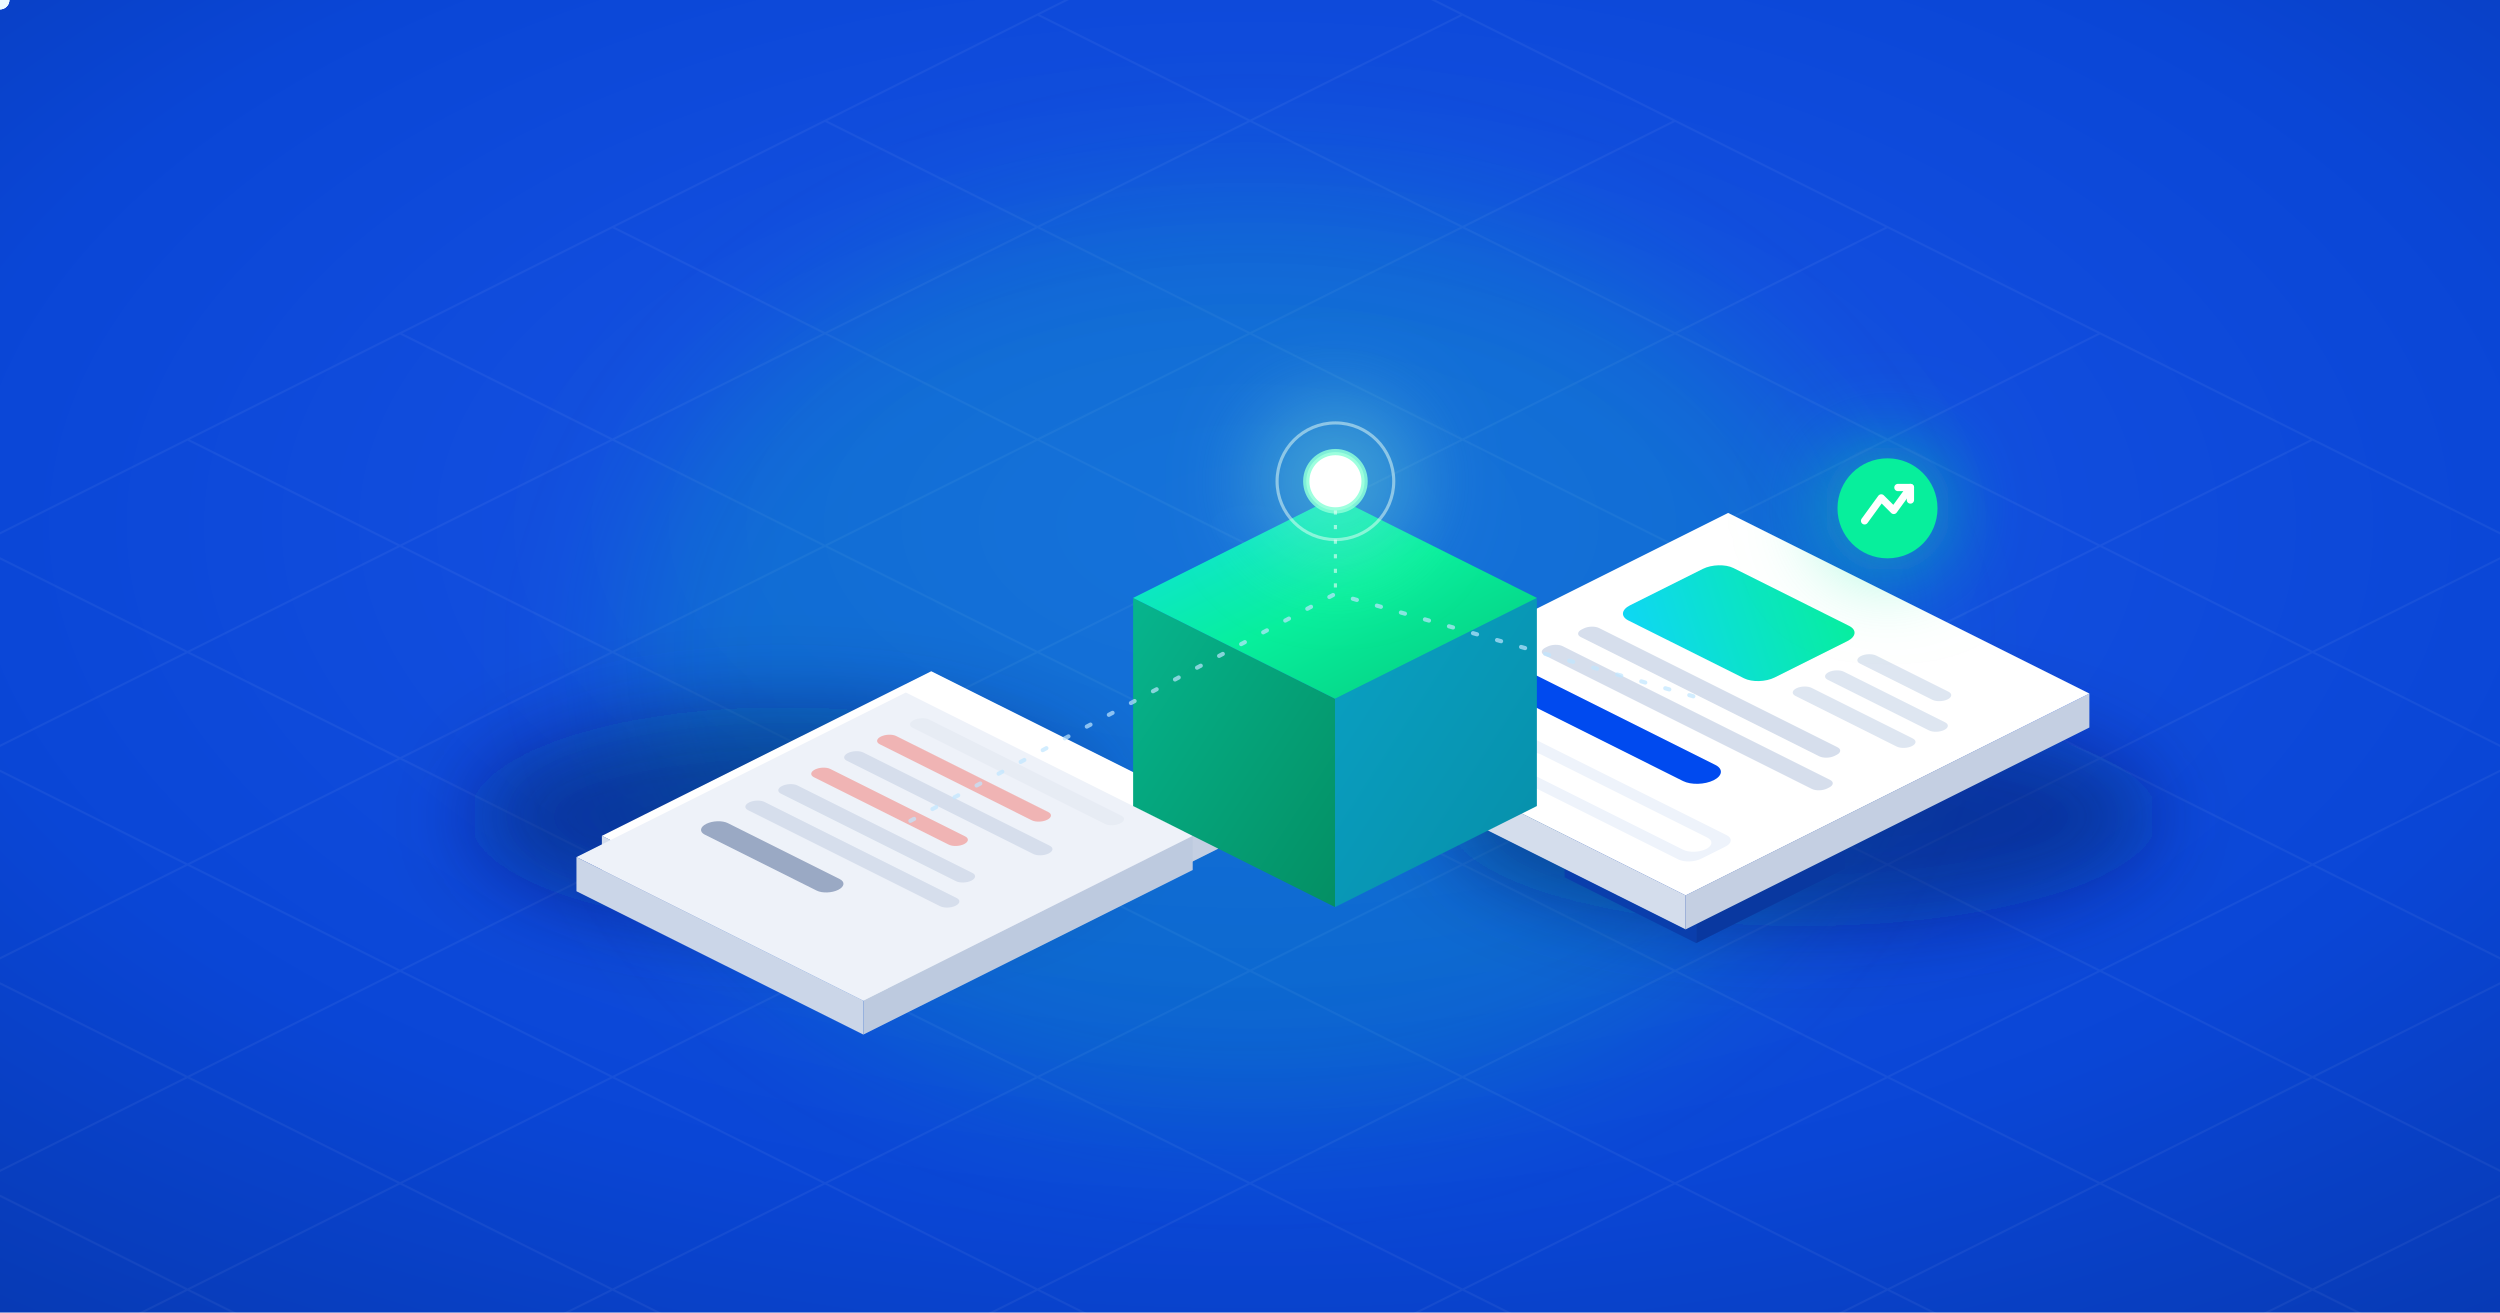
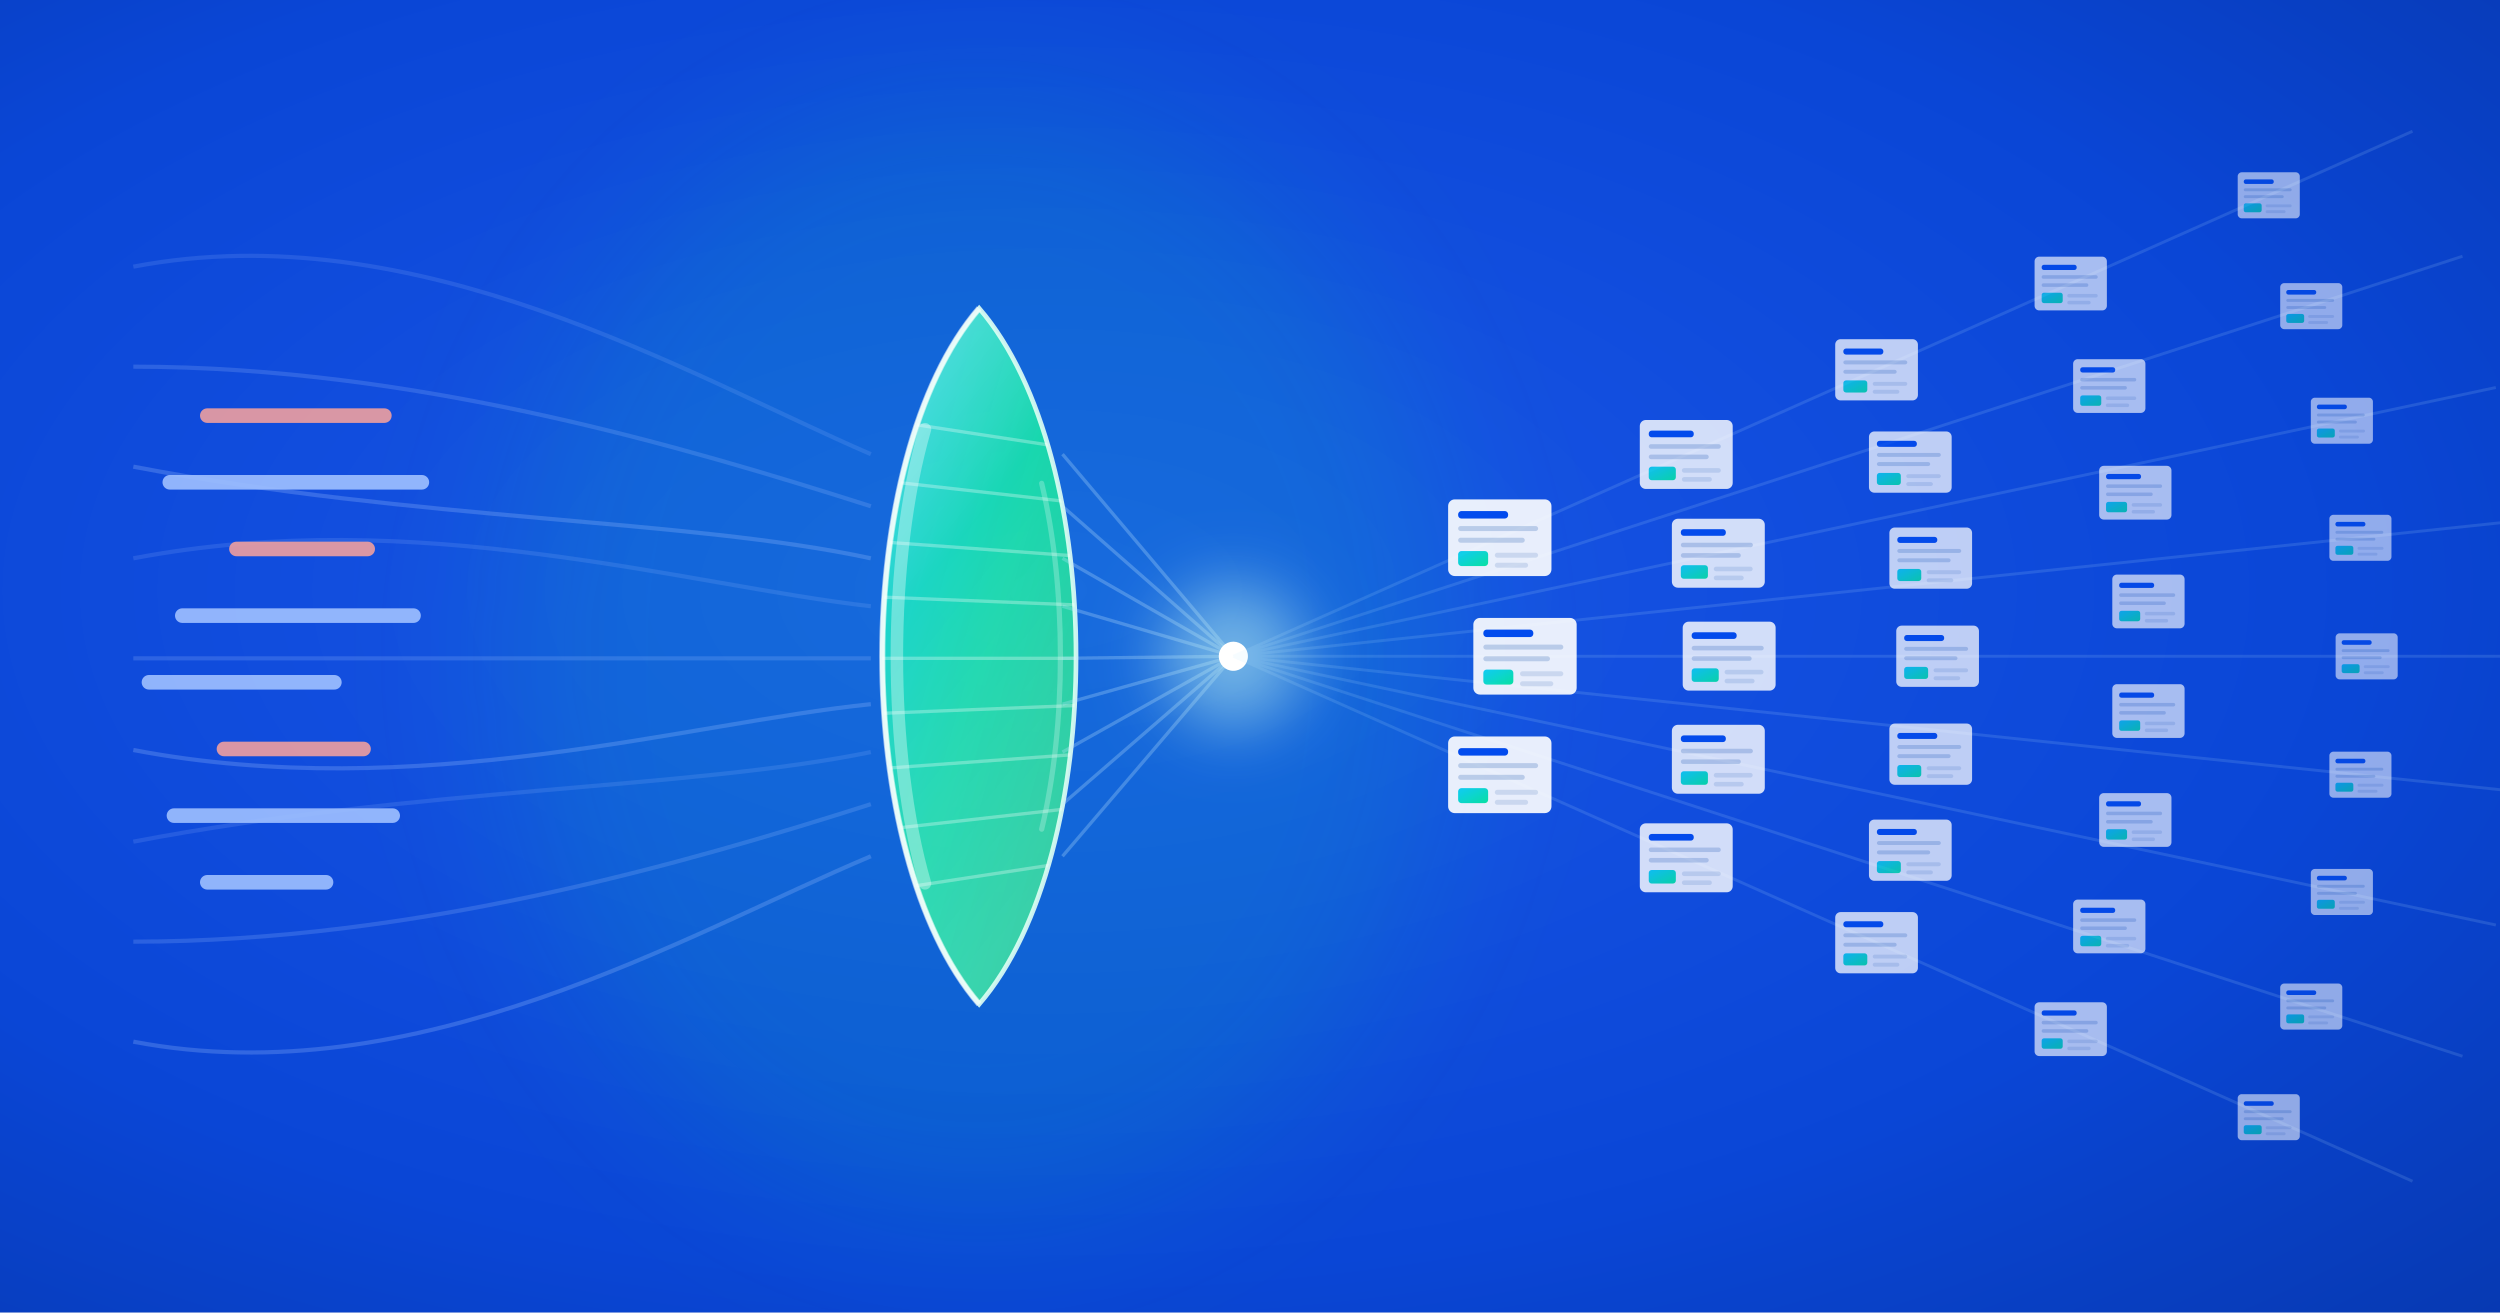
<svg xmlns="http://www.w3.org/2000/svg" viewBox="0 0 1200 630" font-family="Helvetica Neue, Arial, sans-serif">
  <defs>
-     <radialGradient id="bg" cx="0.5" cy="0.4" r="0.95">
+     <radialGradient id="bg" cx="0.42" cy="0.45" r="0.95">
      <stop offset="0" stop-color="#1B57E8" />
      <stop offset="0.55" stop-color="#0A46D6" />
      <stop offset="1" stop-color="#05329E" />
    </radialGradient>
-     <linearGradient id="agent" x1="0" y1="0" x2="1" y2="1">
-       <stop offset="0" stop-color="#12E0E8" />
-       <stop offset="0.5" stop-color="#07EF9C" />
-       <stop offset="1" stop-color="#05C77C" />
+     <linearGradient id="lens" x1="0" y1="0" x2="1" y2="1">
+       <stop offset="0" stop-color="#12E0E8" stop-opacity="0.86" />
+       <stop offset="0.5" stop-color="#07EF9C" stop-opacity="0.80" />
+       <stop offset="1" stop-color="#05C77C" stop-opacity="0.88" />
    </linearGradient>
-     <linearGradient id="agentL" x1="0" y1="0" x2="1" y2="1">
-       <stop offset="0" stop-color="#06B58E" />
-       <stop offset="1" stop-color="#048F63" />
+     <linearGradient id="lensSheen" x1="0" y1="0" x2="0.35" y2="1">
+       <stop offset="0" stop-color="#FFFFFF" stop-opacity="0.34" />
+       <stop offset="0.42" stop-color="#FFFFFF" stop-opacity="0.06" />
+       <stop offset="1" stop-color="#FFFFFF" stop-opacity="0.20" />
    </linearGradient>
-     <linearGradient id="agentR" x1="0" y1="0" x2="1" y2="1">
-       <stop offset="0" stop-color="#0AA0C4" />
-       <stop offset="1" stop-color="#068FA8" />
-     </linearGradient>
-     <linearGradient id="imgg" x1="0" y1="0" x2="1" y2="1">
+     <linearGradient id="thumb" x1="0" y1="0" x2="1" y2="1">
      <stop offset="0" stop-color="#0FD6F7" />
      <stop offset="1" stop-color="#07EF9C" />
    </linearGradient>
-     <filter id="soft" x="-120%" y="-120%" width="340%" height="340%">
-       <feGaussianBlur stdDeviation="34" />
+     <clipPath id="lensclip">
+       <path d="M470 148 C 532 220, 532 410, 470 482 C 408 410, 408 220, 470 148 Z" />
+     </clipPath>
+     <filter id="soft" x="-140%" y="-140%" width="380%" height="380%">
+       <feGaussianBlur stdDeviation="36" />
    </filter>
-     <filter id="drop" x="-60%" y="-60%" width="220%" height="220%">
-       <feDropShadow dx="0" dy="20" stdDeviation="22" flood-color="#031F66" flood-opacity="0.55" />
+     <filter id="glow" x="-200%" y="-200%" width="500%" height="500%">
+       <feGaussianBlur stdDeviation="16" />
    </filter>
-     <filter id="glow" x="-140%" y="-140%" width="380%" height="380%">
-       <feGaussianBlur stdDeviation="20" />
-     </filter>
-     <style>.belt{animation:flow 1.2s linear infinite}@keyframes flow{to{stroke-dashoffset:-24}} .rank{animation:bob 3s ease-in-out infinite;transform-box:fill-box;transform-origin:center}@keyframes bob{0%,100%{transform:translateY(0)}50%{transform:translateY(-6px)}} .core{animation:pulse 2.6s ease-in-out infinite;transform-box:fill-box;transform-origin:center}@keyframes pulse{0%,100%{opacity:.9;transform:translateY(0) scale(1)}50%{opacity:1;transform:translateY(-5px) scale(1.05)}} @media (prefers-reduced-motion:reduce){.belt,.rank,.core{animation:none}.particles{display:none}}</style>
+     <style>
+       .focus { animation: breathe 3.2s ease-in-out infinite; transform-box: fill-box; transform-origin: center; }
+       @keyframes breathe { 0%,100% { opacity: .85; transform: scale(1) } 50% { opacity: 1; transform: scale(1.12) } }
+       @media (prefers-reduced-motion: reduce) { .focus { animation: none } }
+     </style>
  </defs>
  <rect width="1200" height="630" fill="url(#bg)" />
-   <path d="M600 -44 L-420 466 M600 -44 L1620 466 M702 7 L-318 517 M498 7 L1518 517 M804 58 L-216 568 M396 58 L1416 568 M906 109 L-114 619 M294 109 L1314 619 M1008 160 L-12 670 M192 160 L1212 670 M1110 211 L90 721 M90 211 L1110 721 M1212 262 L192 772 M-12 262 L1008 772 M1314 313 L294 823 M-114 313 L906 823 M1416 364 L396 874 M-216 364 L804 874 M1518 415 L498 925 M-318 415 L702 925" stroke="#FFFFFF" stroke-opacity="0.05" stroke-width="1" fill="none" />
-   <ellipse cx="600" cy="313" rx="300" ry="220" fill="#07EF9C" fill-opacity="0.18" filter="url(#soft)" />
-   <ellipse cx="376" cy="392" rx="150" ry="52" fill="#021A55" fill-opacity="0.45" filter="url(#glow)" />
-   <ellipse cx="865" cy="392" rx="170" ry="52" fill="#021A55" fill-opacity="0.45" filter="url(#glow)" />
-   <g>
-     <polygon points="288.9,401.2 426.6,470.1 426.6,486.4 288.9,417.5" fill="#D4DDEC" />
-     <polygon points="426.6,470.1 584.7,391.0 584.7,407.4 426.6,486.4" fill="#C4CFE2" />
-     <polygon points="447.0,322.2 584.7,391.0 426.6,470.1 288.9,401.2" fill="#FFFFFF" stroke="none" />
-   </g>
-   <g>
-     <polygon points="276.7,411.4 414.4,480.3 414.4,496.6 276.7,427.8" fill="#CBD6E8" />
-     <polygon points="414.4,480.3 572.5,401.2 572.5,417.6 414.4,496.6" fill="#BDCADF" />
-     <polygon points="434.8,332.4 572.5,401.2 414.4,480.3 276.7,411.4" fill="#EEF2F9" stroke="none" />
-   </g>
-   <g transform="matrix(1.377,0.6885,1.581,-0.7905,288.90,401.23)">
-     <rect x="14" y="16" width="46" height="7" rx="3.5" fill="#9AA9C4" />
-     <rect x="14" y="30" width="72" height="5" rx="2.5" fill="#D6DEEC" />
-     <rect x="14" y="40" width="66" height="5" rx="2.5" fill="#D6DEEC" />
-     <rect x="14" y="50" width="52" height="5" rx="2.5" fill="#F0B4B4" />
-     <rect x="14" y="60" width="70" height="5" rx="2.5" fill="#D6DEEC" />
-     <rect x="14" y="70" width="58" height="5" rx="2.5" fill="#F0B4B4" />
-     <rect x="14" y="80" width="72" height="5" rx="2.5" fill="#E7ECF4" />
-   </g>
-   <g>
-     <polygon points="751.0,357.9 814.2,389.5 814.2,452.7 751.0,421.1" fill="#0A3EAC" />
-     <polygon points="814.2,389.5 885.6,353.8 885.6,417.0 814.2,452.7" fill="#0938A0" />
-     <polygon points="822.4,322.2 885.6,353.8 814.2,389.5 751.0,357.9" fill="#0C49C8" stroke="none" />
-   </g>
-   <g>
-     <polygon points="635.7,343.1 809.1,429.8 809.1,446.1 635.7,359.4" fill="#D4DDEC" />
-     <polygon points="809.1,429.8 1002.9,332.9 1002.9,349.2 809.1,446.1" fill="#C4CFE2" />
-     <polygon points="829.5,246.2 1002.9,332.9 809.1,429.8 635.7,343.1" fill="#FFFFFF" stroke="none" />
-   </g>
-   <g transform="matrix(1.734,0.867,1.938,-0.969,635.70,343.09)">
-     <rect x="8" y="8" width="84" height="12" rx="3" fill="#EEF3FB" />
-     <circle cx="14" cy="14" r="2" fill="#C4D0E4" />
-     <circle cx="21" cy="14" r="2" fill="#C4D0E4" />
-     <circle cx="28" cy="14" r="2" fill="#C4D0E4" />
-     <rect x="38" y="11" width="52" height="6" rx="3" fill="#FFFFFF" />
-     <rect x="12" y="28" width="60" height="8" rx="4" fill="#004AEF" />
-     <rect x="12" y="42" width="78" height="4.5" rx="2" fill="#D6DEEC" />
-     <rect x="12" y="51" width="70" height="4.5" rx="2" fill="#D6DEEC" />
-     <rect x="12" y="61" width="40" height="26" rx="4" fill="url(#imgg)" />
-     <rect x="58" y="63" width="32" height="4" rx="2" fill="#DEE6F1" />
-     <rect x="58" y="71" width="32" height="4" rx="2" fill="#DEE6F1" />
-     <rect x="58" y="79" width="24" height="4" rx="2" fill="#DEE6F1" />
-   </g>
-   <g class="rank">
-     <circle cx="906" cy="244" r="30" fill="#07EF9C" filter="url(#glow)" opacity="0.5" />
-     <circle cx="906" cy="244" r="24" fill="#07EF9C" />
-     <path d="M895 250 L903 239 L909 245 L917 234" fill="none" stroke="#fff" stroke-width="3.5" stroke-linecap="round" stroke-linejoin="round" />
-     <path d="M911 234 L917 234 L917 240" fill="none" stroke="#fff" stroke-width="3.5" stroke-linecap="round" stroke-linejoin="round" />
-   </g>
-   <g class="agentbox">
-     <polygon points="543.9,287.0 640.8,335.4 640.8,435.4 543.9,386.9" fill="url(#agentL)" />
-     <polygon points="640.8,335.4 737.7,287.0 737.7,386.9 640.8,435.4" fill="url(#agentR)" />
-     <polygon points="640.8,238.5 737.7,287.0 640.8,335.4 543.9,287.0" fill="url(#agent)" stroke="none" />
-   </g>
-   <g class="core">
-     <circle cx="641" cy="231" r="40" fill="#8CF3D0" opacity="0.35" filter="url(#glow)" />
-     <circle cx="641" cy="231" r="28" fill="none" stroke="#EAFFF7" stroke-width="1.5" opacity="0.5" />
-     <circle cx="641" cy="231" r="14" fill="#FFFFFF" />
-     <circle cx="641" cy="231" r="14" fill="none" stroke="#8CFFD8" stroke-width="3" opacity="0.85" />
-   </g>
-   <line x1="641" y1="245" x2="641" y2="287" stroke="#EAFFF7" stroke-width="1.5" stroke-dasharray="2 5" opacity="0.6" />
-   <path d="M437 394 L641 285 L819 336" fill="none" stroke="#BFE6FF" stroke-width="2" stroke-dasharray="2 10" stroke-linecap="round" opacity="0.7" class="belt" />
-   <g class="particles">
-     <circle r="4.5" fill="#EAFBFF">
-       <animateMotion dur="4.2s" begin="0s" repeatCount="indefinite" path="M437 394 L641 285 L819 336" />
-     </circle>
-     <circle r="4.5" fill="#EAFBFF">
-       <animateMotion dur="4.2s" begin="1.4s" repeatCount="indefinite" path="M437 394 L641 285 L819 336" />
-     </circle>
-     <circle r="4.5" fill="#EAFBFF">
-       <animateMotion dur="4.2s" begin="2.8s" repeatCount="indefinite" path="M437 394 L641 285 L819 336" />
-     </circle>
+   <ellipse cx="470" cy="315" rx="230" ry="270" fill="#07EF9C" fill-opacity="0.13" filter="url(#soft)" />
+   <path d="M64 128 C 200 102, 330 180, 418 218" fill="none" stroke="#9FC0FF" stroke-width="2" opacity="0.16" />
+   <path d="M64 176 C 200 176, 330 215, 418 243" fill="none" stroke="#9FC0FF" stroke-width="2" opacity="0.21" />
+   <path d="M64 224 C 200 250, 330 249, 418 268" fill="none" stroke="#9FC0FF" stroke-width="2" opacity="0.26" />
+   <path d="M64 268 C 200 242, 330 281, 418 291" fill="none" stroke="#9FC0FF" stroke-width="2" opacity="0.16" />
+   <path d="M64 316 C 200 316, 330 316, 418 316" fill="none" stroke="#9FC0FF" stroke-width="2" opacity="0.21" />
+   <path d="M64 360 C 200 386, 330 347, 418 338" fill="none" stroke="#9FC0FF" stroke-width="2" opacity="0.26" />
+   <path d="M64 404 C 200 378, 330 379, 418 361" fill="none" stroke="#9FC0FF" stroke-width="2" opacity="0.16" />
+   <path d="M64 452 C 200 452, 330 414, 418 386" fill="none" stroke="#9FC0FF" stroke-width="2" opacity="0.21" />
+   <path d="M64 500 C 200 526, 330 448, 418 411" fill="none" stroke="#9FC0FF" stroke-width="2" opacity="0.26" />
+   <rect x="96" y="196" width="92" height="7" rx="3.5" fill="#EE9E9E" opacity="0.9" />
+   <rect x="78" y="228" width="128" height="7" rx="3.5" fill="#9FC0FF" opacity="0.9" />
+   <rect x="110" y="260" width="70" height="7" rx="3.5" fill="#EE9E9E" opacity="0.9" />
+   <rect x="84" y="292" width="118" height="7" rx="3.5" fill="#9FC0FF" opacity="0.9" />
+   <rect x="68" y="324" width="96" height="7" rx="3.5" fill="#9FC0FF" opacity="0.9" />
+   <rect x="104" y="356" width="74" height="7" rx="3.5" fill="#EE9E9E" opacity="0.9" />
+   <rect x="80" y="388" width="112" height="7" rx="3.5" fill="#9FC0FF" opacity="0.9" />
+   <rect x="96" y="420" width="64" height="7" rx="3.5" fill="#9FC0FF" opacity="0.9" />
+   <path d="M470 148 C 532 220, 532 410, 470 482 C 408 410, 408 220, 470 148 Z" fill="url(#lens)" />
+   <path d="M470 148 C 532 220, 532 410, 470 482 C 408 410, 408 220, 470 148 Z" fill="url(#lensSheen)" />
+   <path d="M470 148 C 532 220, 532 410, 470 482 C 408 410, 408 220, 470 148 Z" fill="none" stroke="#DFFFF4" stroke-width="2.25" opacity="0.9" />
+   <path d="M470 148 C 408 220, 408 410, 470 482" fill="none" stroke="#FFFFFF" stroke-width="3" opacity="0.55" />
+   <path d="M444 206 C 426 268, 426 362, 444 424" fill="none" stroke="#FFFFFF" stroke-width="6" opacity="0.34" stroke-linecap="round" />
+   <path d="M500 232 C 512 282, 512 348, 500 398" fill="none" stroke="#FFFFFF" stroke-width="2.5" opacity="0.24" stroke-linecap="round" />
+   <g clip-path="url(#lensclip)">
+     <line x1="408" y1="199" x2="532" y2="218" stroke="#FFFFFF" stroke-width="1.6" opacity="0.30" />
+     <line x1="408" y1="229" x2="532" y2="243" stroke="#FFFFFF" stroke-width="1.6" opacity="0.30" />
+     <line x1="408" y1="259" x2="532" y2="268" stroke="#FFFFFF" stroke-width="1.6" opacity="0.30" />
+     <line x1="408" y1="286" x2="532" y2="291" stroke="#FFFFFF" stroke-width="1.6" opacity="0.30" />
+     <line x1="408" y1="316" x2="532" y2="316" stroke="#FFFFFF" stroke-width="1.6" opacity="0.30" />
+     <line x1="408" y1="343" x2="532" y2="338" stroke="#FFFFFF" stroke-width="1.6" opacity="0.30" />
+     <line x1="408" y1="370" x2="532" y2="361" stroke="#FFFFFF" stroke-width="1.6" opacity="0.30" />
+     <line x1="408" y1="400" x2="532" y2="386" stroke="#FFFFFF" stroke-width="1.6" opacity="0.30" />
+     <line x1="408" y1="430" x2="532" y2="411" stroke="#FFFFFF" stroke-width="1.6" opacity="0.30" />
+   </g>
+   <path d="M510 218 L592 315" stroke="#BFE6FF" stroke-width="1.6" opacity="0.28" fill="none" />
+   <path d="M510 243 L592 315" stroke="#BFE6FF" stroke-width="1.6" opacity="0.28" fill="none" />
+   <path d="M510 268 L592 315" stroke="#BFE6FF" stroke-width="1.6" opacity="0.28" fill="none" />
+   <path d="M510 291 L592 315" stroke="#BFE6FF" stroke-width="1.6" opacity="0.28" fill="none" />
+   <path d="M510 316 L592 315" stroke="#BFE6FF" stroke-width="1.6" opacity="0.28" fill="none" />
+   <path d="M510 338 L592 315" stroke="#BFE6FF" stroke-width="1.6" opacity="0.28" fill="none" />
+   <path d="M510 361 L592 315" stroke="#BFE6FF" stroke-width="1.6" opacity="0.28" fill="none" />
+   <path d="M510 386 L592 315" stroke="#BFE6FF" stroke-width="1.6" opacity="0.28" fill="none" />
+   <path d="M510 411 L592 315" stroke="#BFE6FF" stroke-width="1.6" opacity="0.28" fill="none" />
+   <g class="focus">
+     <circle cx="592" cy="315" r="34" fill="#CFFFF0" opacity="0.5" filter="url(#glow)" />
+     <circle cx="592" cy="315" r="7" fill="#FFFFFF" />
+   </g>
+   <path d="M592 315 L1158 63 M592 315 L1182 123 M592 315 L1198 186 M592 315 L1209 250 M592 315 L1212 315 M592 315 L1209 380 M592 315 L1198 444 M592 315 L1182 507 M592 315 L1158 567" stroke="#BFE6FF" stroke-width="1.4" opacity="0.14" fill="none" />
+   <g opacity="0.90">
+     <rect x="695.1" y="239.7" width="49.6" height="36.8" rx="3.2" fill="#FFFFFF" />
+     <rect x="699.9" y="245.3" width="24.0" height="3.6" rx="1.6" fill="#004AEF" />
+     <rect x="699.9" y="252.5" width="38.4" height="2.4" rx="1.2" fill="#CBD8EA" />
+     <rect x="699.9" y="258.1" width="32.0" height="2.4" rx="1.2" fill="#CBD8EA" />
+     <rect x="699.9" y="264.5" width="14.4" height="7.2" rx="1.6" fill="url(#thumb)" />
+     <rect x="717.5" y="265.3" width="20.8" height="2.4" rx="1.2" fill="#DEE6F1" />
+     <rect x="717.5" y="270.1" width="16.0" height="2.4" rx="1.2" fill="#DEE6F1" />
+   </g>
+   <g opacity="0.90">
+     <rect x="707.2" y="296.6" width="49.6" height="36.8" rx="3.2" fill="#FFFFFF" />
+     <rect x="712.0" y="302.2" width="24.0" height="3.6" rx="1.6" fill="#004AEF" />
+     <rect x="712.0" y="309.4" width="38.4" height="2.4" rx="1.2" fill="#CBD8EA" />
+     <rect x="712.0" y="315.0" width="32.0" height="2.4" rx="1.2" fill="#CBD8EA" />
+     <rect x="712.0" y="321.4" width="14.4" height="7.2" rx="1.6" fill="url(#thumb)" />
+     <rect x="729.6" y="322.2" width="20.8" height="2.4" rx="1.2" fill="#DEE6F1" />
+     <rect x="729.6" y="327.0" width="16.0" height="2.4" rx="1.2" fill="#DEE6F1" />
+   </g>
+   <g opacity="0.90">
+     <rect x="695.1" y="353.5" width="49.6" height="36.8" rx="3.2" fill="#FFFFFF" />
+     <rect x="699.9" y="359.1" width="24.0" height="3.6" rx="1.6" fill="#004AEF" />
+     <rect x="699.9" y="366.3" width="38.4" height="2.4" rx="1.2" fill="#CBD8EA" />
+     <rect x="699.9" y="371.9" width="32.0" height="2.4" rx="1.2" fill="#CBD8EA" />
+     <rect x="699.9" y="378.3" width="14.4" height="7.2" rx="1.6" fill="url(#thumb)" />
+     <rect x="717.5" y="379.1" width="20.8" height="2.4" rx="1.2" fill="#DEE6F1" />
+     <rect x="717.5" y="383.9" width="16.0" height="2.4" rx="1.2" fill="#DEE6F1" />
+   </g>
+   <g opacity="0.81">
+     <rect x="787.1" y="201.6" width="44.6" height="33.1" rx="2.9" fill="#FFFFFF" />
+     <rect x="791.4" y="206.7" width="21.6" height="3.2" rx="1.4" fill="#004AEF" />
+     <rect x="791.4" y="213.2" width="34.6" height="2.2" rx="1.1" fill="#CBD8EA" />
+     <rect x="791.4" y="218.2" width="28.8" height="2.2" rx="1.1" fill="#CBD8EA" />
+     <rect x="791.4" y="224.0" width="13.0" height="6.5" rx="1.4" fill="url(#thumb)" />
+     <rect x="807.3" y="224.7" width="18.7" height="2.2" rx="1.1" fill="#DEE6F1" />
+     <rect x="807.3" y="229.0" width="14.4" height="2.2" rx="1.1" fill="#DEE6F1" />
+   </g>
+   <g opacity="0.81">
+     <rect x="802.5" y="249.0" width="44.6" height="33.1" rx="2.9" fill="#FFFFFF" />
+     <rect x="806.8" y="254.0" width="21.6" height="3.2" rx="1.4" fill="#004AEF" />
+     <rect x="806.8" y="260.5" width="34.6" height="2.2" rx="1.1" fill="#CBD8EA" />
+     <rect x="806.8" y="265.5" width="28.8" height="2.2" rx="1.1" fill="#CBD8EA" />
+     <rect x="806.8" y="271.3" width="13.0" height="6.5" rx="1.4" fill="url(#thumb)" />
+     <rect x="822.6" y="272.0" width="18.7" height="2.2" rx="1.1" fill="#DEE6F1" />
+     <rect x="822.6" y="276.3" width="14.4" height="2.2" rx="1.1" fill="#DEE6F1" />
+   </g>
+   <g opacity="0.81">
+     <rect x="807.7" y="298.4" width="44.6" height="33.1" rx="2.9" fill="#FFFFFF" />
+     <rect x="812.0" y="303.5" width="21.6" height="3.2" rx="1.4" fill="#004AEF" />
+     <rect x="812.0" y="310.0" width="34.6" height="2.2" rx="1.1" fill="#CBD8EA" />
+     <rect x="812.0" y="315.0" width="28.8" height="2.2" rx="1.1" fill="#CBD8EA" />
+     <rect x="812.0" y="320.8" width="13.0" height="6.5" rx="1.4" fill="url(#thumb)" />
+     <rect x="827.8" y="321.5" width="18.7" height="2.2" rx="1.1" fill="#DEE6F1" />
+     <rect x="827.8" y="325.8" width="14.4" height="2.2" rx="1.1" fill="#DEE6F1" />
+   </g>
+   <g opacity="0.81">
+     <rect x="802.5" y="347.9" width="44.6" height="33.1" rx="2.9" fill="#FFFFFF" />
+     <rect x="806.8" y="353.0" width="21.6" height="3.2" rx="1.4" fill="#004AEF" />
+     <rect x="806.8" y="359.4" width="34.6" height="2.2" rx="1.1" fill="#CBD8EA" />
+     <rect x="806.8" y="364.5" width="28.8" height="2.2" rx="1.1" fill="#CBD8EA" />
+     <rect x="806.8" y="370.2" width="13.0" height="6.5" rx="1.4" fill="url(#thumb)" />
+     <rect x="822.6" y="371.0" width="18.7" height="2.2" rx="1.1" fill="#DEE6F1" />
+     <rect x="822.6" y="375.3" width="14.4" height="2.2" rx="1.1" fill="#DEE6F1" />
+   </g>
+   <g opacity="0.81">
+     <rect x="787.1" y="395.2" width="44.6" height="33.1" rx="2.9" fill="#FFFFFF" />
+     <rect x="791.4" y="400.3" width="21.6" height="3.2" rx="1.4" fill="#004AEF" />
+     <rect x="791.4" y="406.8" width="34.6" height="2.2" rx="1.1" fill="#CBD8EA" />
+     <rect x="791.4" y="411.8" width="28.8" height="2.2" rx="1.1" fill="#CBD8EA" />
+     <rect x="791.4" y="417.6" width="13.0" height="6.5" rx="1.4" fill="url(#thumb)" />
+     <rect x="807.3" y="418.3" width="18.7" height="2.2" rx="1.1" fill="#DEE6F1" />
+     <rect x="807.3" y="422.6" width="14.4" height="2.2" rx="1.1" fill="#DEE6F1" />
+   </g>
+   <g opacity="0.73">
+     <rect x="880.9" y="162.8" width="39.7" height="29.4" rx="2.6" fill="#FFFFFF" />
+     <rect x="884.8" y="167.3" width="19.2" height="2.9" rx="1.3" fill="#004AEF" />
+     <rect x="884.8" y="173.0" width="30.7" height="1.9" rx="1.0" fill="#CBD8EA" />
+     <rect x="884.8" y="177.5" width="25.6" height="1.9" rx="1.0" fill="#CBD8EA" />
+     <rect x="884.8" y="182.6" width="11.5" height="5.8" rx="1.3" fill="url(#thumb)" />
+     <rect x="898.9" y="183.3" width="16.6" height="1.9" rx="1.0" fill="#DEE6F1" />
+     <rect x="898.9" y="187.1" width="12.8" height="1.9" rx="1.0" fill="#DEE6F1" />
+   </g>
+   <g opacity="0.73">
+     <rect x="897.1" y="207.1" width="39.7" height="29.4" rx="2.6" fill="#FFFFFF" />
+     <rect x="900.9" y="211.6" width="19.2" height="2.9" rx="1.3" fill="#004AEF" />
+     <rect x="900.9" y="217.4" width="30.7" height="1.9" rx="1.0" fill="#CBD8EA" />
+     <rect x="900.9" y="221.8" width="25.6" height="1.9" rx="1.0" fill="#CBD8EA" />
+     <rect x="900.9" y="227.0" width="11.5" height="5.8" rx="1.3" fill="url(#thumb)" />
+     <rect x="915.0" y="227.6" width="16.6" height="1.9" rx="1.0" fill="#DEE6F1" />
+     <rect x="915.0" y="231.4" width="12.8" height="1.9" rx="1.0" fill="#DEE6F1" />
+   </g>
+   <g opacity="0.73">
+     <rect x="906.9" y="253.2" width="39.7" height="29.4" rx="2.6" fill="#FFFFFF" />
+     <rect x="910.7" y="257.7" width="19.2" height="2.9" rx="1.3" fill="#004AEF" />
+     <rect x="910.7" y="263.5" width="30.7" height="1.9" rx="1.0" fill="#CBD8EA" />
+     <rect x="910.7" y="268.0" width="25.6" height="1.9" rx="1.0" fill="#CBD8EA" />
+     <rect x="910.7" y="273.1" width="11.5" height="5.8" rx="1.3" fill="url(#thumb)" />
+     <rect x="924.8" y="273.7" width="16.6" height="1.9" rx="1.0" fill="#DEE6F1" />
+     <rect x="924.8" y="277.6" width="12.8" height="1.9" rx="1.0" fill="#DEE6F1" />
+   </g>
+   <g opacity="0.73">
+     <rect x="910.2" y="300.3" width="39.7" height="29.4" rx="2.6" fill="#FFFFFF" />
+     <rect x="914.0" y="304.8" width="19.2" height="2.9" rx="1.3" fill="#004AEF" />
+     <rect x="914.0" y="310.5" width="30.7" height="1.9" rx="1.0" fill="#CBD8EA" />
+     <rect x="914.0" y="315.0" width="25.6" height="1.9" rx="1.0" fill="#CBD8EA" />
+     <rect x="914.0" y="320.1" width="11.5" height="5.8" rx="1.3" fill="url(#thumb)" />
+     <rect x="928.1" y="320.8" width="16.6" height="1.9" rx="1.0" fill="#DEE6F1" />
+     <rect x="928.1" y="324.6" width="12.8" height="1.9" rx="1.0" fill="#DEE6F1" />
+   </g>
+   <g opacity="0.73">
+     <rect x="906.9" y="347.3" width="39.7" height="29.4" rx="2.6" fill="#FFFFFF" />
+     <rect x="910.7" y="351.8" width="19.2" height="2.9" rx="1.3" fill="#004AEF" />
+     <rect x="910.7" y="357.6" width="30.7" height="1.9" rx="1.0" fill="#CBD8EA" />
+     <rect x="910.7" y="362.0" width="25.6" height="1.9" rx="1.0" fill="#CBD8EA" />
+     <rect x="910.7" y="367.2" width="11.5" height="5.8" rx="1.3" fill="url(#thumb)" />
+     <rect x="924.8" y="367.8" width="16.6" height="1.9" rx="1.0" fill="#DEE6F1" />
+     <rect x="924.8" y="371.6" width="12.8" height="1.9" rx="1.0" fill="#DEE6F1" />
+   </g>
+   <g opacity="0.73">
+     <rect x="897.1" y="393.4" width="39.7" height="29.4" rx="2.6" fill="#FFFFFF" />
+     <rect x="900.9" y="397.9" width="19.2" height="2.9" rx="1.3" fill="#004AEF" />
+     <rect x="900.9" y="403.7" width="30.7" height="1.9" rx="1.0" fill="#CBD8EA" />
+     <rect x="900.9" y="408.2" width="25.6" height="1.9" rx="1.0" fill="#CBD8EA" />
+     <rect x="900.9" y="413.3" width="11.5" height="5.8" rx="1.3" fill="url(#thumb)" />
+     <rect x="915.0" y="413.9" width="16.6" height="1.9" rx="1.0" fill="#DEE6F1" />
+     <rect x="915.0" y="417.8" width="12.8" height="1.9" rx="1.0" fill="#DEE6F1" />
+   </g>
+   <g opacity="0.73">
+     <rect x="880.9" y="437.8" width="39.7" height="29.4" rx="2.6" fill="#FFFFFF" />
+     <rect x="884.8" y="442.2" width="19.2" height="2.9" rx="1.3" fill="#004AEF" />
+     <rect x="884.8" y="448.0" width="30.7" height="1.9" rx="1.0" fill="#CBD8EA" />
+     <rect x="884.8" y="452.5" width="25.6" height="1.9" rx="1.0" fill="#CBD8EA" />
+     <rect x="884.8" y="457.6" width="11.5" height="5.8" rx="1.3" fill="url(#thumb)" />
+     <rect x="898.9" y="458.2" width="16.6" height="1.9" rx="1.0" fill="#DEE6F1" />
+     <rect x="898.9" y="462.1" width="12.8" height="1.9" rx="1.0" fill="#DEE6F1" />
+   </g>
+   <g opacity="0.64">
+     <rect x="976.6" y="123.2" width="34.7" height="25.8" rx="2.2" fill="#FFFFFF" />
+     <rect x="980.0" y="127.1" width="16.8" height="2.5" rx="1.1" fill="#004AEF" />
+     <rect x="980.0" y="132.1" width="26.9" height="1.7" rx="0.8" fill="#CBD8EA" />
+     <rect x="980.0" y="136.0" width="22.4" height="1.7" rx="0.8" fill="#CBD8EA" />
+     <rect x="980.0" y="140.5" width="10.1" height="5.0" rx="1.1" fill="url(#thumb)" />
+     <rect x="992.3" y="141.1" width="14.6" height="1.7" rx="0.8" fill="#DEE6F1" />
+     <rect x="992.3" y="144.4" width="11.2" height="1.7" rx="0.8" fill="#DEE6F1" />
+   </g>
+   <g opacity="0.64">
+     <rect x="995.1" y="172.4" width="34.7" height="25.8" rx="2.2" fill="#FFFFFF" />
+     <rect x="998.5" y="176.3" width="16.8" height="2.5" rx="1.1" fill="#004AEF" />
+     <rect x="998.5" y="181.4" width="26.9" height="1.7" rx="0.8" fill="#CBD8EA" />
+     <rect x="998.5" y="185.3" width="22.4" height="1.7" rx="0.8" fill="#CBD8EA" />
+     <rect x="998.5" y="189.8" width="10.1" height="5.0" rx="1.1" fill="url(#thumb)" />
+     <rect x="1010.8" y="190.3" width="14.6" height="1.7" rx="0.8" fill="#DEE6F1" />
+     <rect x="1010.8" y="193.7" width="11.2" height="1.7" rx="0.8" fill="#DEE6F1" />
+   </g>
+   <g opacity="0.64">
+     <rect x="1007.6" y="223.6" width="34.7" height="25.8" rx="2.2" fill="#FFFFFF" />
+     <rect x="1010.9" y="227.5" width="16.8" height="2.5" rx="1.1" fill="#004AEF" />
+     <rect x="1010.9" y="232.5" width="26.9" height="1.7" rx="0.8" fill="#CBD8EA" />
+     <rect x="1010.9" y="236.4" width="22.4" height="1.7" rx="0.8" fill="#CBD8EA" />
+     <rect x="1010.9" y="240.9" width="10.1" height="5.0" rx="1.1" fill="url(#thumb)" />
+     <rect x="1023.2" y="241.5" width="14.6" height="1.7" rx="0.8" fill="#DEE6F1" />
+     <rect x="1023.2" y="244.8" width="11.2" height="1.7" rx="0.8" fill="#DEE6F1" />
+   </g>
+   <g opacity="0.64">
+     <rect x="1013.9" y="275.8" width="34.7" height="25.8" rx="2.2" fill="#FFFFFF" />
+     <rect x="1017.2" y="279.7" width="16.8" height="2.5" rx="1.1" fill="#004AEF" />
+     <rect x="1017.2" y="284.8" width="26.9" height="1.7" rx="0.8" fill="#CBD8EA" />
+     <rect x="1017.2" y="288.7" width="22.4" height="1.7" rx="0.8" fill="#CBD8EA" />
+     <rect x="1017.2" y="293.2" width="10.1" height="5.0" rx="1.1" fill="url(#thumb)" />
+     <rect x="1029.5" y="293.7" width="14.6" height="1.7" rx="0.8" fill="#DEE6F1" />
+     <rect x="1029.5" y="297.1" width="11.2" height="1.7" rx="0.8" fill="#DEE6F1" />
+   </g>
+   <g opacity="0.64">
+     <rect x="1013.9" y="328.4" width="34.7" height="25.8" rx="2.2" fill="#FFFFFF" />
+     <rect x="1017.2" y="332.4" width="16.8" height="2.5" rx="1.1" fill="#004AEF" />
+     <rect x="1017.2" y="337.4" width="26.9" height="1.7" rx="0.8" fill="#CBD8EA" />
+     <rect x="1017.2" y="341.3" width="22.4" height="1.7" rx="0.8" fill="#CBD8EA" />
+     <rect x="1017.2" y="345.8" width="10.1" height="5.0" rx="1.1" fill="url(#thumb)" />
+     <rect x="1029.5" y="346.4" width="14.6" height="1.7" rx="0.8" fill="#DEE6F1" />
+     <rect x="1029.5" y="349.7" width="11.2" height="1.7" rx="0.8" fill="#DEE6F1" />
+   </g>
+   <g opacity="0.64">
+     <rect x="1007.6" y="380.7" width="34.7" height="25.8" rx="2.2" fill="#FFFFFF" />
+     <rect x="1010.9" y="384.6" width="16.8" height="2.5" rx="1.1" fill="#004AEF" />
+     <rect x="1010.9" y="389.6" width="26.9" height="1.7" rx="0.8" fill="#CBD8EA" />
+     <rect x="1010.9" y="393.6" width="22.4" height="1.7" rx="0.8" fill="#CBD8EA" />
+     <rect x="1010.9" y="398.0" width="10.1" height="5.0" rx="1.1" fill="url(#thumb)" />
+     <rect x="1023.2" y="398.6" width="14.6" height="1.7" rx="0.8" fill="#DEE6F1" />
+     <rect x="1023.2" y="402.0" width="11.2" height="1.7" rx="0.8" fill="#DEE6F1" />
+   </g>
+   <g opacity="0.64">
+     <rect x="995.1" y="431.8" width="34.7" height="25.8" rx="2.2" fill="#FFFFFF" />
+     <rect x="998.5" y="435.7" width="16.8" height="2.5" rx="1.1" fill="#004AEF" />
+     <rect x="998.5" y="440.8" width="26.9" height="1.7" rx="0.8" fill="#CBD8EA" />
+     <rect x="998.5" y="444.7" width="22.4" height="1.7" rx="0.8" fill="#CBD8EA" />
+     <rect x="998.5" y="449.2" width="10.1" height="5.0" rx="1.1" fill="url(#thumb)" />
+     <rect x="1010.8" y="449.7" width="14.6" height="1.7" rx="0.8" fill="#DEE6F1" />
+     <rect x="1010.8" y="453.1" width="11.2" height="1.7" rx="0.8" fill="#DEE6F1" />
+   </g>
+   <g opacity="0.64">
+     <rect x="976.6" y="481.1" width="34.7" height="25.8" rx="2.2" fill="#FFFFFF" />
+     <rect x="980.0" y="485.0" width="16.8" height="2.5" rx="1.1" fill="#004AEF" />
+     <rect x="980.0" y="490.0" width="26.9" height="1.7" rx="0.8" fill="#CBD8EA" />
+     <rect x="980.0" y="494.0" width="22.4" height="1.7" rx="0.8" fill="#CBD8EA" />
+     <rect x="980.0" y="498.4" width="10.1" height="5.0" rx="1.1" fill="url(#thumb)" />
+     <rect x="992.3" y="499.0" width="14.6" height="1.7" rx="0.8" fill="#DEE6F1" />
+     <rect x="992.3" y="502.4" width="11.2" height="1.7" rx="0.8" fill="#DEE6F1" />
+   </g>
+   <g opacity="0.55">
+     <rect x="1074.1" y="82.7" width="29.8" height="22.1" rx="1.9" fill="#FFFFFF" />
+     <rect x="1077.0" y="86.1" width="14.4" height="2.2" rx="1.0" fill="#004AEF" />
+     <rect x="1077.0" y="90.4" width="23.0" height="1.4" rx="0.7" fill="#CBD8EA" />
+     <rect x="1077.0" y="93.7" width="19.2" height="1.4" rx="0.7" fill="#CBD8EA" />
+     <rect x="1077.0" y="97.6" width="8.6" height="4.3" rx="1.0" fill="url(#thumb)" />
+     <rect x="1087.5" y="98.1" width="12.5" height="1.4" rx="0.7" fill="#DEE6F1" />
+     <rect x="1087.5" y="100.9" width="9.6" height="1.4" rx="0.7" fill="#DEE6F1" />
+   </g>
+   <g opacity="0.55">
+     <rect x="1094.5" y="135.9" width="29.8" height="22.1" rx="1.9" fill="#FFFFFF" />
+     <rect x="1097.4" y="139.2" width="14.4" height="2.2" rx="1.0" fill="#004AEF" />
+     <rect x="1097.4" y="143.5" width="23.0" height="1.4" rx="0.7" fill="#CBD8EA" />
+     <rect x="1097.4" y="146.9" width="19.2" height="1.4" rx="0.7" fill="#CBD8EA" />
+     <rect x="1097.4" y="150.7" width="8.6" height="4.3" rx="1.0" fill="url(#thumb)" />
+     <rect x="1107.9" y="151.2" width="12.5" height="1.4" rx="0.7" fill="#DEE6F1" />
+     <rect x="1107.9" y="154.1" width="9.6" height="1.4" rx="0.7" fill="#DEE6F1" />
+   </g>
+   <g opacity="0.55">
+     <rect x="1109.2" y="190.9" width="29.8" height="22.1" rx="1.9" fill="#FFFFFF" />
+     <rect x="1112.1" y="194.2" width="14.4" height="2.2" rx="1.0" fill="#004AEF" />
+     <rect x="1112.1" y="198.5" width="23.0" height="1.4" rx="0.7" fill="#CBD8EA" />
+     <rect x="1112.1" y="201.9" width="19.2" height="1.4" rx="0.7" fill="#CBD8EA" />
+     <rect x="1112.1" y="205.7" width="8.6" height="4.3" rx="1.0" fill="url(#thumb)" />
+     <rect x="1122.7" y="206.2" width="12.5" height="1.4" rx="0.7" fill="#DEE6F1" />
+     <rect x="1122.7" y="209.1" width="9.6" height="1.4" rx="0.7" fill="#DEE6F1" />
+   </g>
+   <g opacity="0.55">
+     <rect x="1118.1" y="247.1" width="29.8" height="22.1" rx="1.9" fill="#FFFFFF" />
+     <rect x="1121.0" y="250.5" width="14.4" height="2.2" rx="1.0" fill="#004AEF" />
+     <rect x="1121.0" y="254.8" width="23.0" height="1.4" rx="0.7" fill="#CBD8EA" />
+     <rect x="1121.0" y="258.1" width="19.2" height="1.4" rx="0.7" fill="#CBD8EA" />
+     <rect x="1121.0" y="262.0" width="8.6" height="4.3" rx="1.0" fill="url(#thumb)" />
+     <rect x="1131.6" y="262.5" width="12.5" height="1.4" rx="0.7" fill="#DEE6F1" />
+     <rect x="1131.6" y="265.3" width="9.6" height="1.4" rx="0.7" fill="#DEE6F1" />
+   </g>
+   <g opacity="0.55">
+     <rect x="1121.1" y="304.0" width="29.8" height="22.1" rx="1.9" fill="#FFFFFF" />
+     <rect x="1124.0" y="307.3" width="14.4" height="2.2" rx="1.0" fill="#004AEF" />
+     <rect x="1124.0" y="311.6" width="23.0" height="1.4" rx="0.7" fill="#CBD8EA" />
+     <rect x="1124.0" y="315.0" width="19.2" height="1.4" rx="0.7" fill="#CBD8EA" />
+     <rect x="1124.0" y="318.8" width="8.6" height="4.3" rx="1.0" fill="url(#thumb)" />
+     <rect x="1134.6" y="319.3" width="12.5" height="1.4" rx="0.7" fill="#DEE6F1" />
+     <rect x="1134.6" y="322.2" width="9.6" height="1.4" rx="0.7" fill="#DEE6F1" />
+   </g>
+   <g opacity="0.55">
+     <rect x="1118.1" y="360.8" width="29.8" height="22.1" rx="1.9" fill="#FFFFFF" />
+     <rect x="1121.0" y="364.2" width="14.4" height="2.2" rx="1.0" fill="#004AEF" />
+     <rect x="1121.0" y="368.5" width="23.0" height="1.4" rx="0.7" fill="#CBD8EA" />
+     <rect x="1121.0" y="371.9" width="19.2" height="1.4" rx="0.7" fill="#CBD8EA" />
+     <rect x="1121.0" y="375.7" width="8.6" height="4.3" rx="1.0" fill="url(#thumb)" />
+     <rect x="1131.6" y="376.2" width="12.5" height="1.4" rx="0.7" fill="#DEE6F1" />
+     <rect x="1131.6" y="379.1" width="9.6" height="1.4" rx="0.7" fill="#DEE6F1" />
+   </g>
+   <g opacity="0.55">
+     <rect x="1109.2" y="417.1" width="29.8" height="22.1" rx="1.9" fill="#FFFFFF" />
+     <rect x="1112.1" y="420.4" width="14.4" height="2.2" rx="1.0" fill="#004AEF" />
+     <rect x="1112.1" y="424.7" width="23.0" height="1.4" rx="0.7" fill="#CBD8EA" />
+     <rect x="1112.1" y="428.1" width="19.2" height="1.4" rx="0.7" fill="#CBD8EA" />
+     <rect x="1112.1" y="431.9" width="8.6" height="4.3" rx="1.0" fill="url(#thumb)" />
+     <rect x="1122.7" y="432.4" width="12.5" height="1.4" rx="0.7" fill="#DEE6F1" />
+     <rect x="1122.7" y="435.3" width="9.6" height="1.4" rx="0.7" fill="#DEE6F1" />
+   </g>
+   <g opacity="0.55">
+     <rect x="1094.5" y="472.1" width="29.8" height="22.1" rx="1.9" fill="#FFFFFF" />
+     <rect x="1097.4" y="475.4" width="14.4" height="2.2" rx="1.0" fill="#004AEF" />
+     <rect x="1097.4" y="479.7" width="23.0" height="1.4" rx="0.7" fill="#CBD8EA" />
+     <rect x="1097.4" y="483.1" width="19.2" height="1.4" rx="0.7" fill="#CBD8EA" />
+     <rect x="1097.4" y="486.9" width="8.6" height="4.3" rx="1.0" fill="url(#thumb)" />
+     <rect x="1107.9" y="487.4" width="12.5" height="1.4" rx="0.7" fill="#DEE6F1" />
+     <rect x="1107.9" y="490.3" width="9.6" height="1.4" rx="0.7" fill="#DEE6F1" />
+   </g>
+   <g opacity="0.55">
+     <rect x="1074.1" y="525.2" width="29.8" height="22.1" rx="1.9" fill="#FFFFFF" />
+     <rect x="1077.0" y="528.6" width="14.4" height="2.2" rx="1.0" fill="#004AEF" />
+     <rect x="1077.0" y="532.9" width="23.0" height="1.4" rx="0.7" fill="#CBD8EA" />
+     <rect x="1077.0" y="536.3" width="19.2" height="1.4" rx="0.7" fill="#CBD8EA" />
+     <rect x="1077.0" y="540.1" width="8.6" height="4.3" rx="1.0" fill="url(#thumb)" />
+     <rect x="1087.5" y="540.6" width="12.5" height="1.4" rx="0.7" fill="#DEE6F1" />
+     <rect x="1087.5" y="543.5" width="9.6" height="1.4" rx="0.7" fill="#DEE6F1" />
  </g>
</svg>
